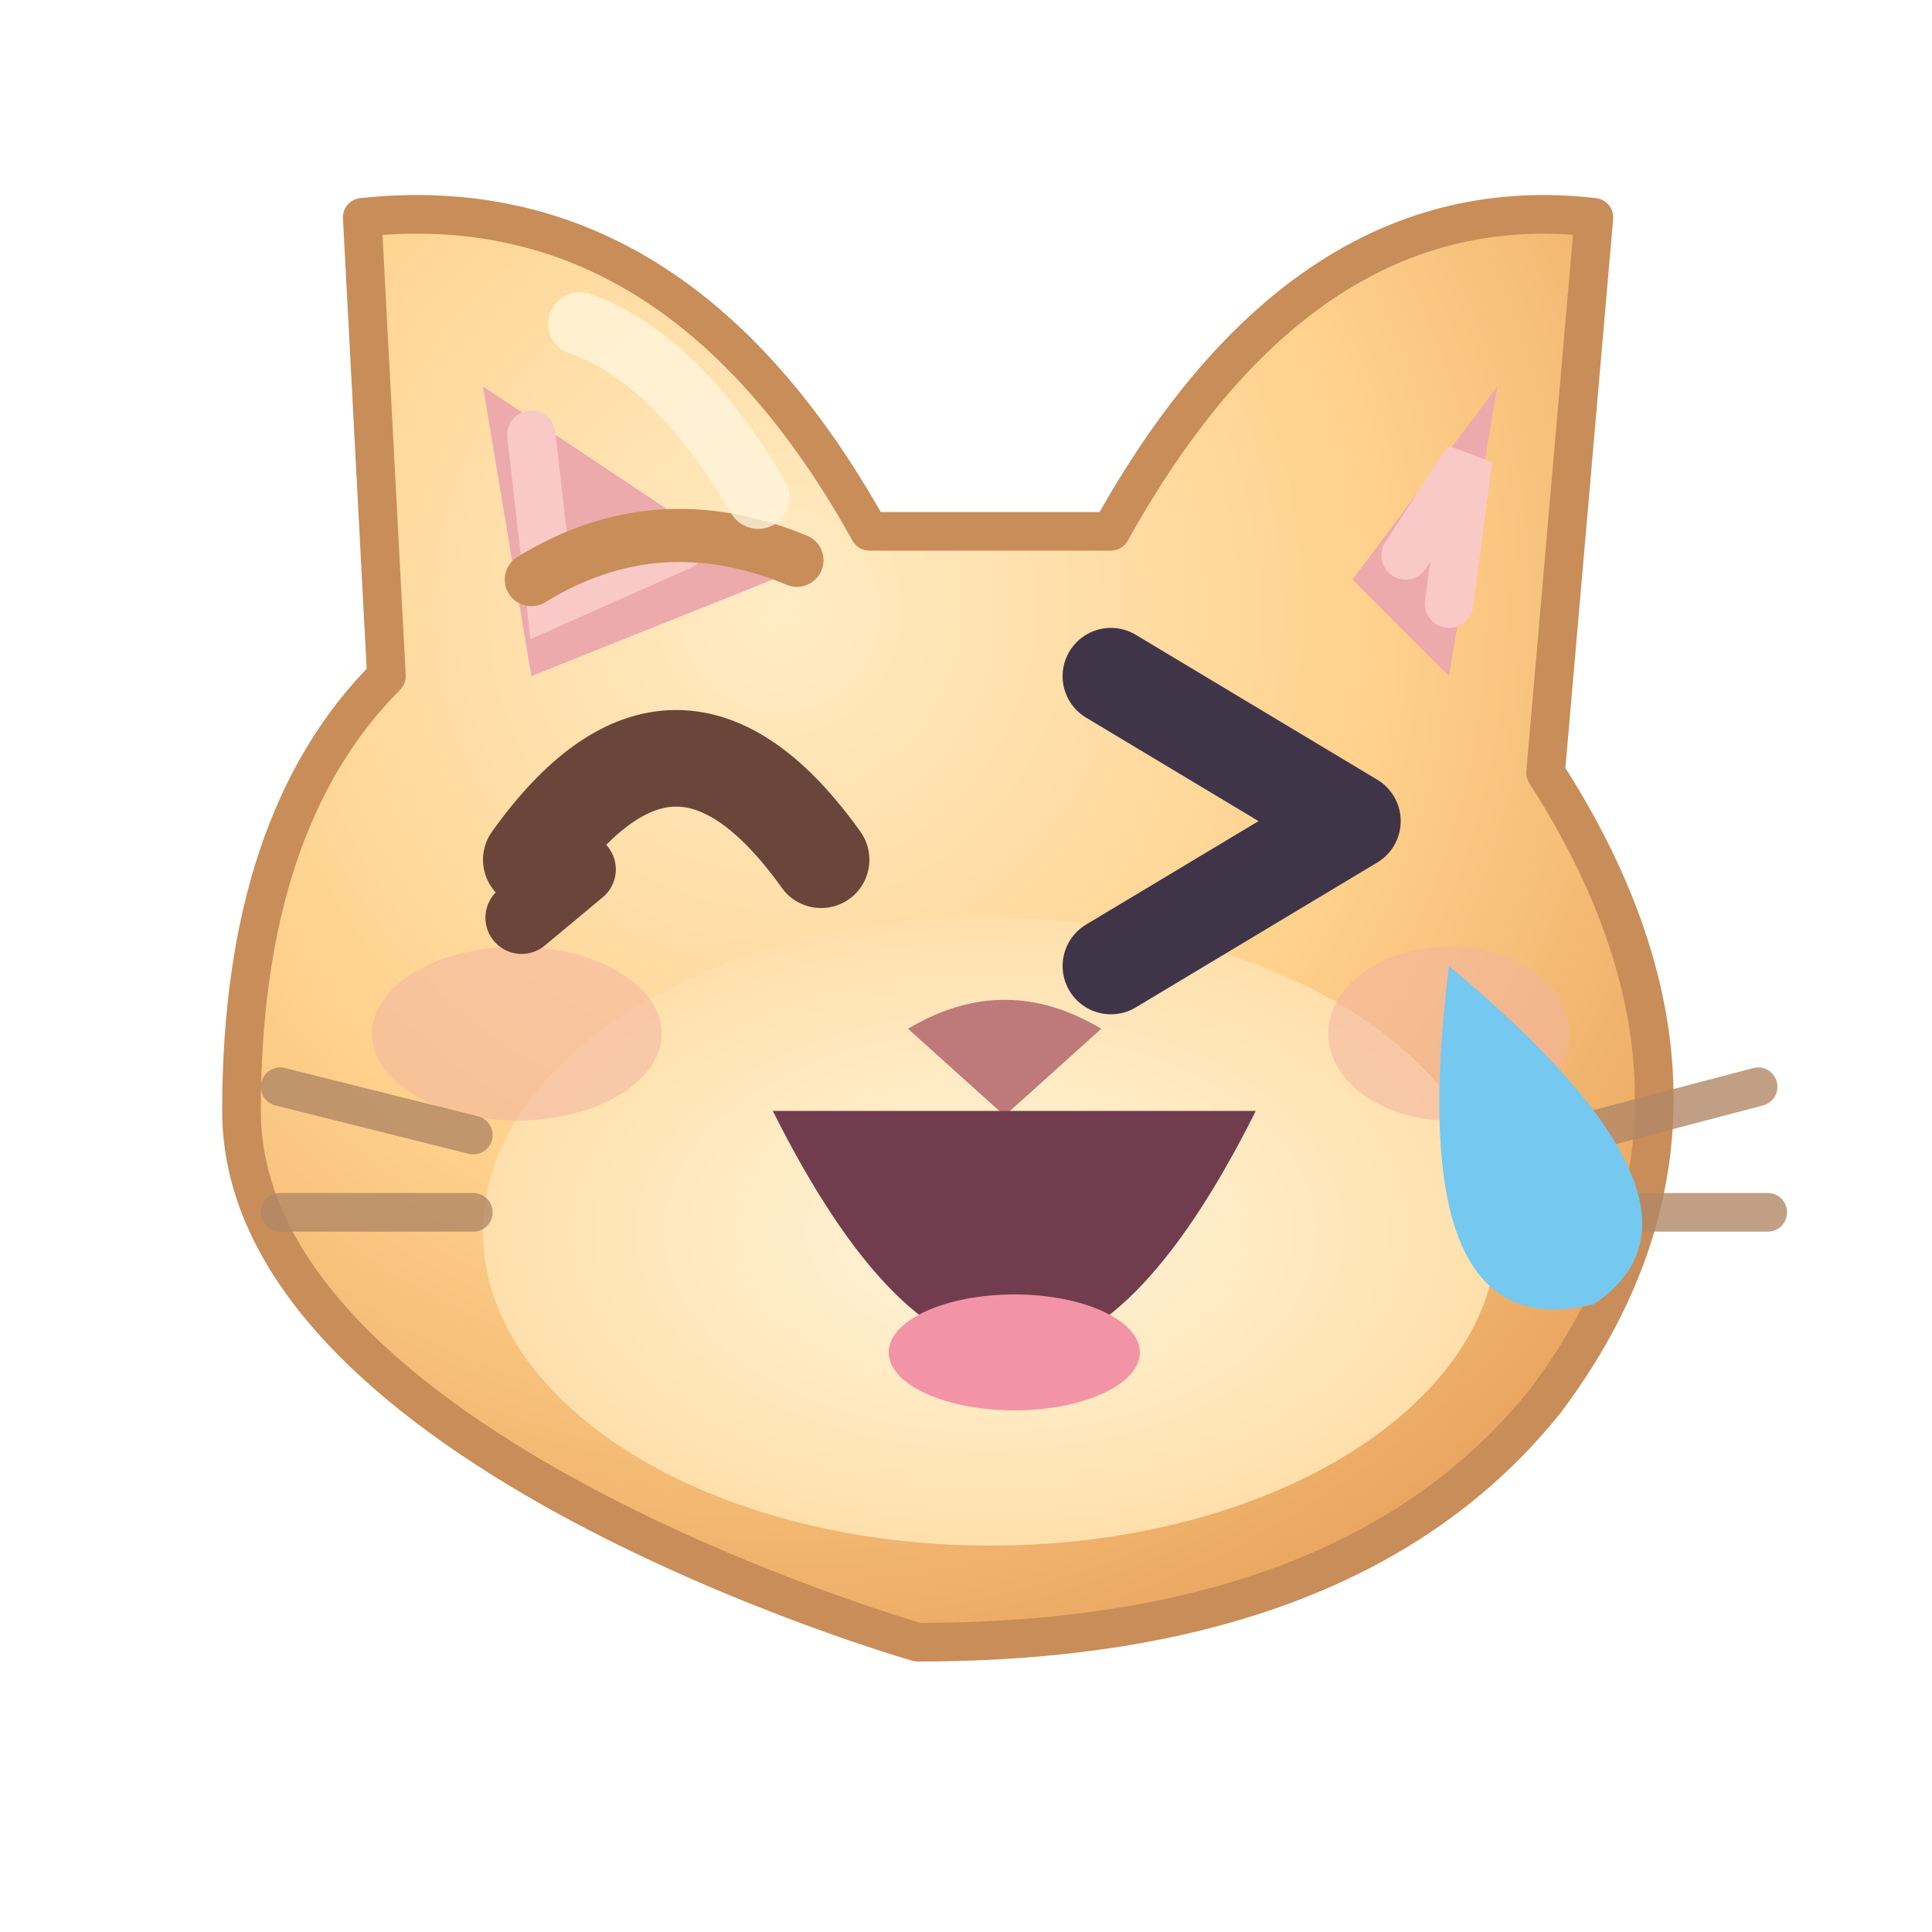
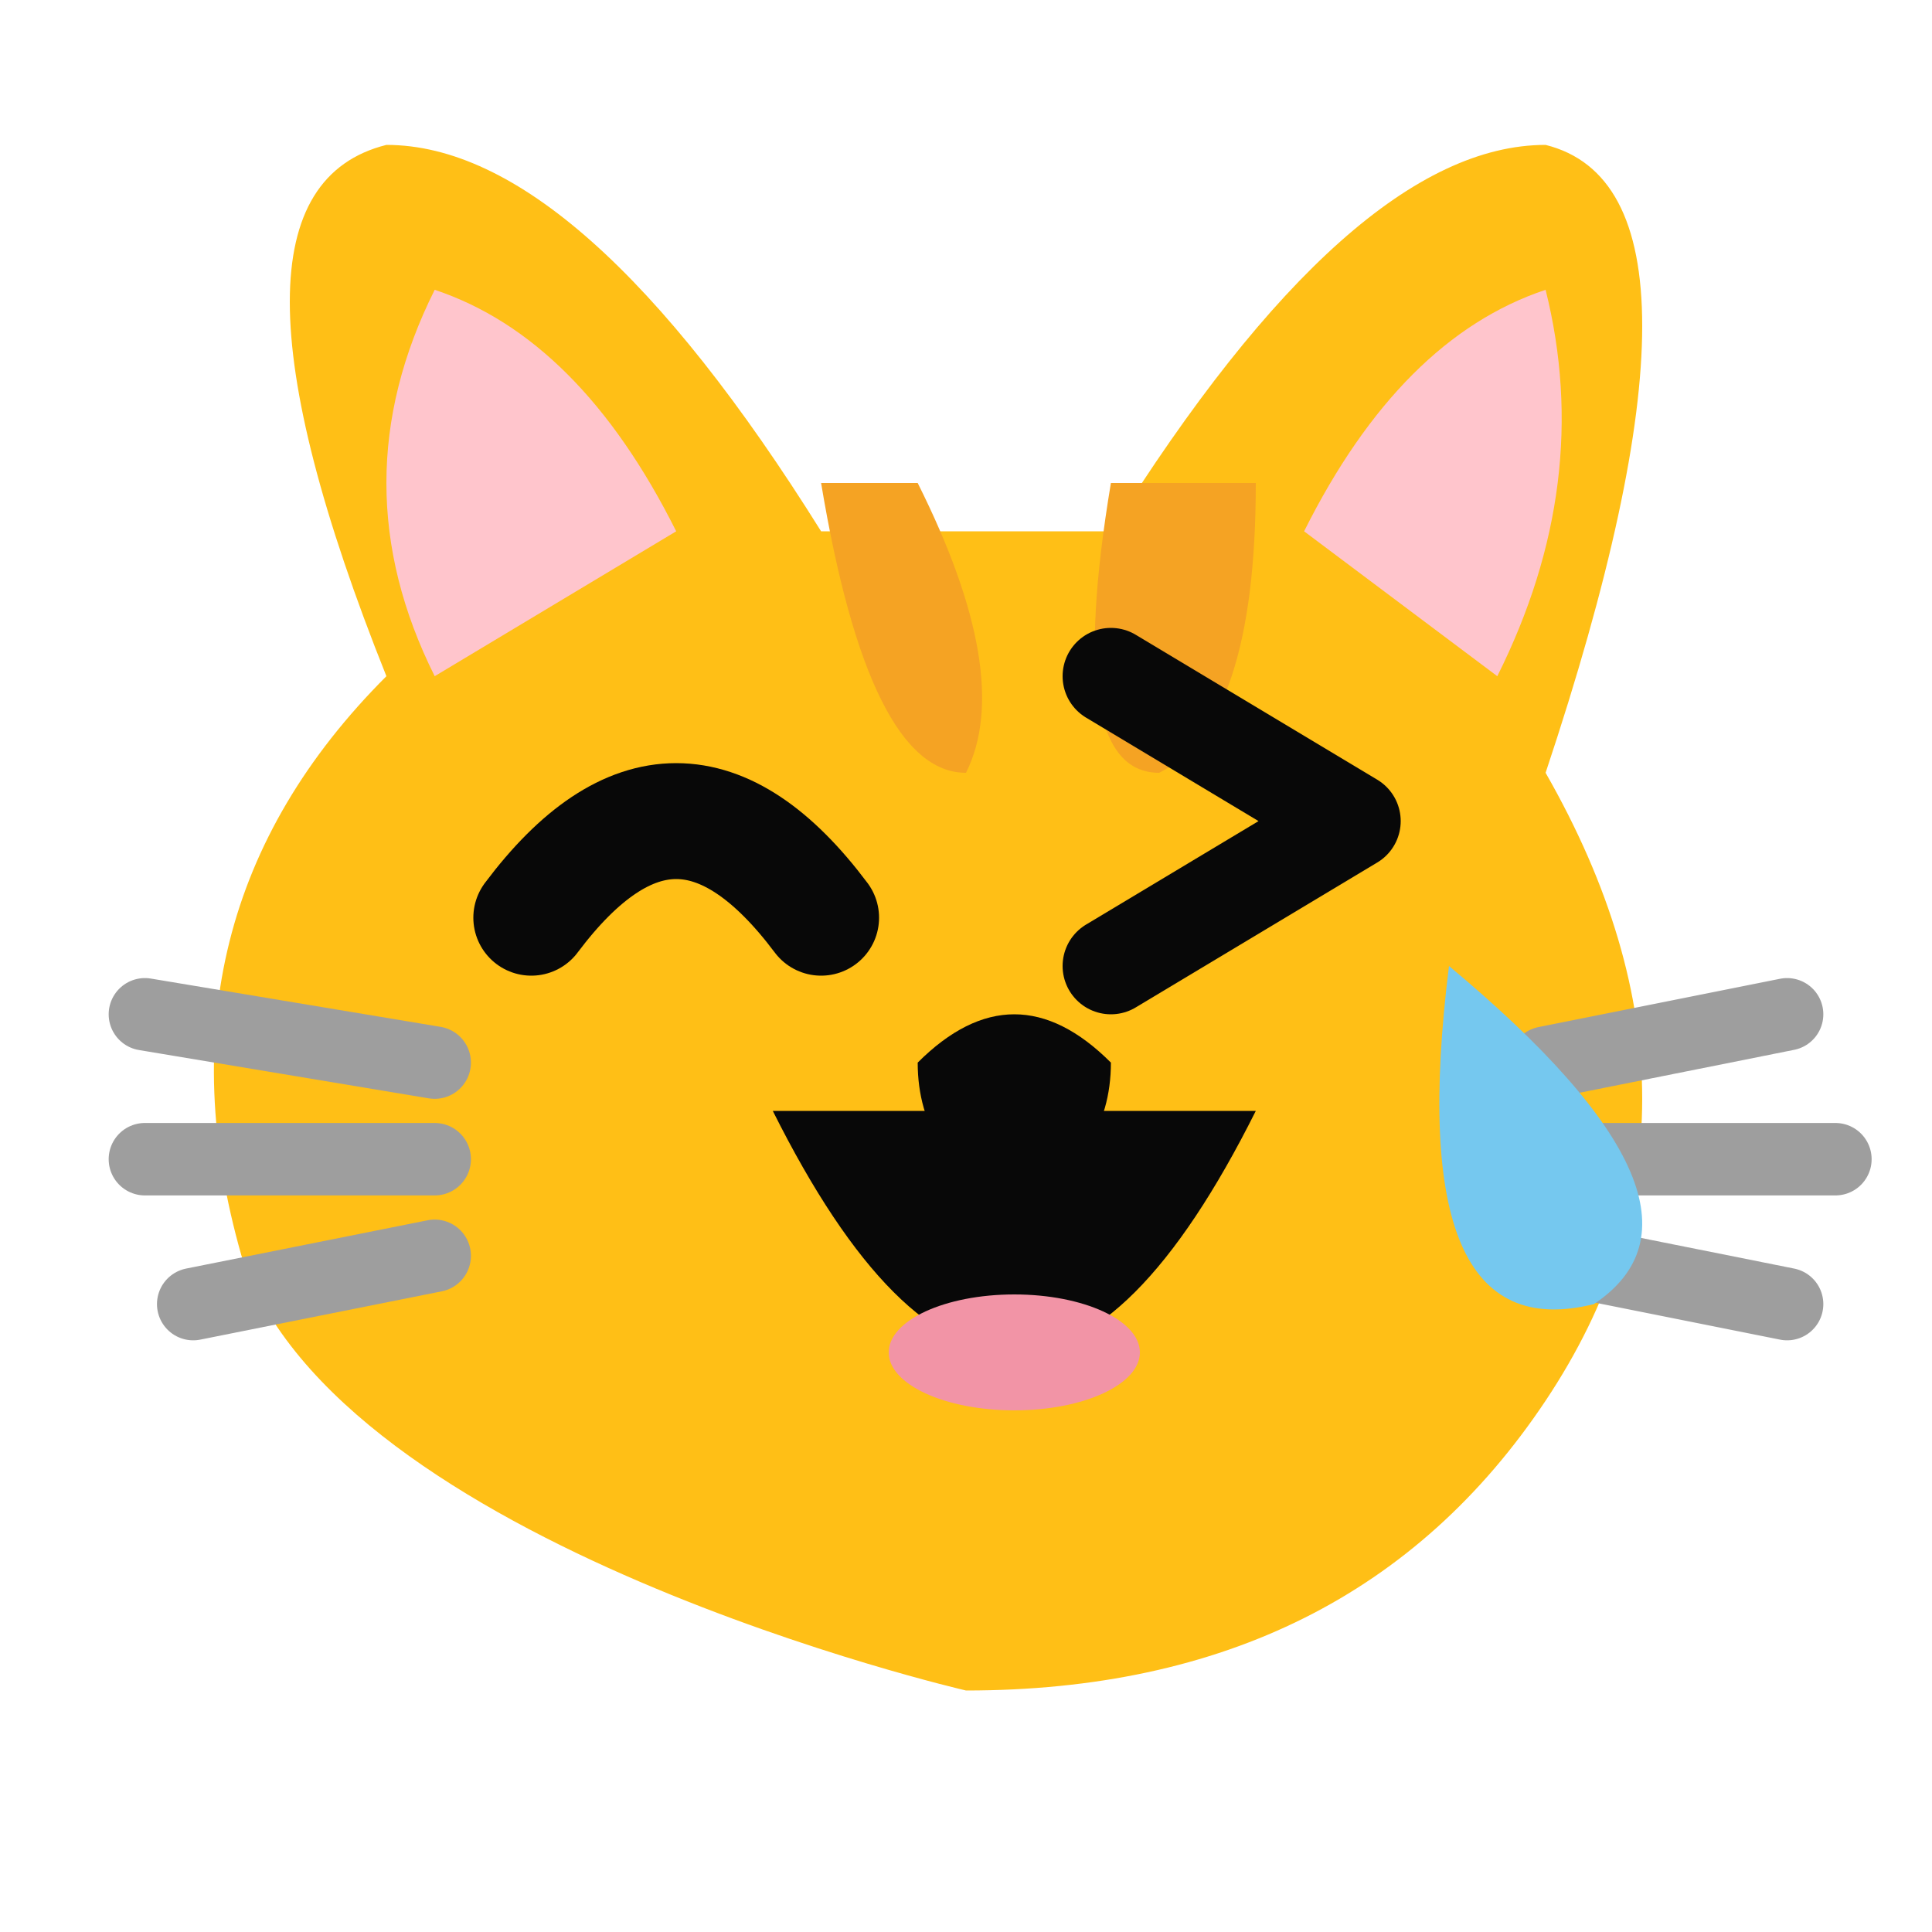
<svg class="reaction-art pirate-cat" viewBox="0 0 40 40" width="128" height="128" aria-hidden="true" focusable="false" data-cat-reaction="laugh">
-   <defs>
-     <radialGradient id="cat-coat-laugh" cx="38%" cy="28%" r="78%">
-       <stop offset="0" stop-color="#ffecc5" />
-       <stop offset=".55" stop-color="#ffd18c" />
-       <stop offset="1" stop-color="#e9a45e" />
-     </radialGradient>
-     <radialGradient id="cat-muzzle-laugh">
-       <stop stop-color="#fff5dc" />
-       <stop offset="1" stop-color="#ffe0ac" />
-     </radialGradient>
-   </defs>
-   <path d="M8 14 7.5 4.5q6.5-.7 10.5 6.5h5q4-7.2 10-6.5L32 16q4.5 7 0 13-4 5-13 5S5 30 5 23q0-6 3-9Z" fill="url(#cat-coat-laugh)" stroke="#c88d58" stroke-width=".8" stroke-linejoin="round" />
-   <path d="m10 8 1 6 5-2Zm18 4 3-4-1 6Z" fill="#edaaad" />
-   <path d="m11 9 .4 3.5 2.7-1.2m15 .2 1.3-2-.4 3" stroke="#f9c9c7" stroke-width="1" fill="none" stroke-linecap="round" />
-   <ellipse cx="20.5" cy="25.5" rx="10.5" ry="6.5" fill="url(#cat-muzzle-laugh)" />
-   <ellipse cx="10.7" cy="21.4" rx="3" ry="1.8" fill="#f3b4a0" opacity=".55" />
-   <ellipse cx="30" cy="21.4" rx="2.5" ry="1.8" fill="#f3b4a0" opacity=".55" />
-   <path d="M11 17.8q3-4.2 6 0" stroke="#6a453a" stroke-width="2" fill="none" stroke-linecap="round" />
-   <path d="m12 18-1.2 1" stroke="#6a453a" stroke-width="1.5" stroke-linecap="round" />
-   <path d="M11 12q2.6-1.6 5.5-.4" stroke="#c88d58" stroke-width="1.1" fill="none" stroke-linecap="round" />
-   <path d="m18.8 21.3 2 1.8 2-1.8q-2-1.2-4 0Z" fill="#bd7a79" />
-   <path d="m5.8 22.5 4 1m-4 1.6h4m22.8-1.6 3.8-1m-3.8 2.6h4" stroke="#b18765" stroke-width=".8" opacity=".8" stroke-linecap="round" />
-   <path d="M12 6.7q2 .7 3.7 3.6" stroke="#fff5db" stroke-width="1.3" opacity=".8" fill="none" stroke-linecap="round" />
-   <path d="m23 14 5 3-5 3" stroke="#403449" stroke-width="2" fill="none" stroke-linecap="round" stroke-linejoin="round" />
-   <path d="M16 23q5 10 10 0Z" fill="#713d4e" />
+   <path d="M8 14Q4 4 8 3q4 0 9 8h6q5-8 9-8 4 1 0 13 4 7 0 13-4 6-12 6S7 32 5 26q-2-7 3-12Z" fill="#ffbf16" />
+   <path d="M9 6q3 1 5 5l-5 3q-2-4 0-8Zm18 5q2-4 5-5 1 4-1 8Z" fill="#ffc5cc" />
+   <path d="M17 10q1 6 3 6 1-2-1-6m4 0q-1 6 1 6 2-1 2-6" fill="#f5a323" />
+   <path d="M11 19q3-4 6 0" stroke="#080808" stroke-width="2.4" fill="none" stroke-linecap="round" />
+   <path d="M19 22q2-2 4 0 0 2-2 3-2-1-2-3Z" fill="#080808" />
+   <path d="m3 21 6 1m-6 2h6m-5 3 5-1m23-4 5-1m-5 3h6m-6 2 5 1" stroke="#9e9e9e" stroke-width="1.5" fill="none" stroke-linecap="round" />
+   <path d="m23 14 5 3-5 3" stroke="#080808" stroke-width="2" fill="none" stroke-linecap="round" stroke-linejoin="round" />
+   <path d="M16 23q5 10 10 0Z" fill="#080808" />
  <ellipse cx="21" cy="28" rx="2.6" ry="1.2" fill="#f294a6" />
  <path d="M30 20q6 5 3 7-4 1-3-7Z" fill="#75c8ef" />
</svg>
